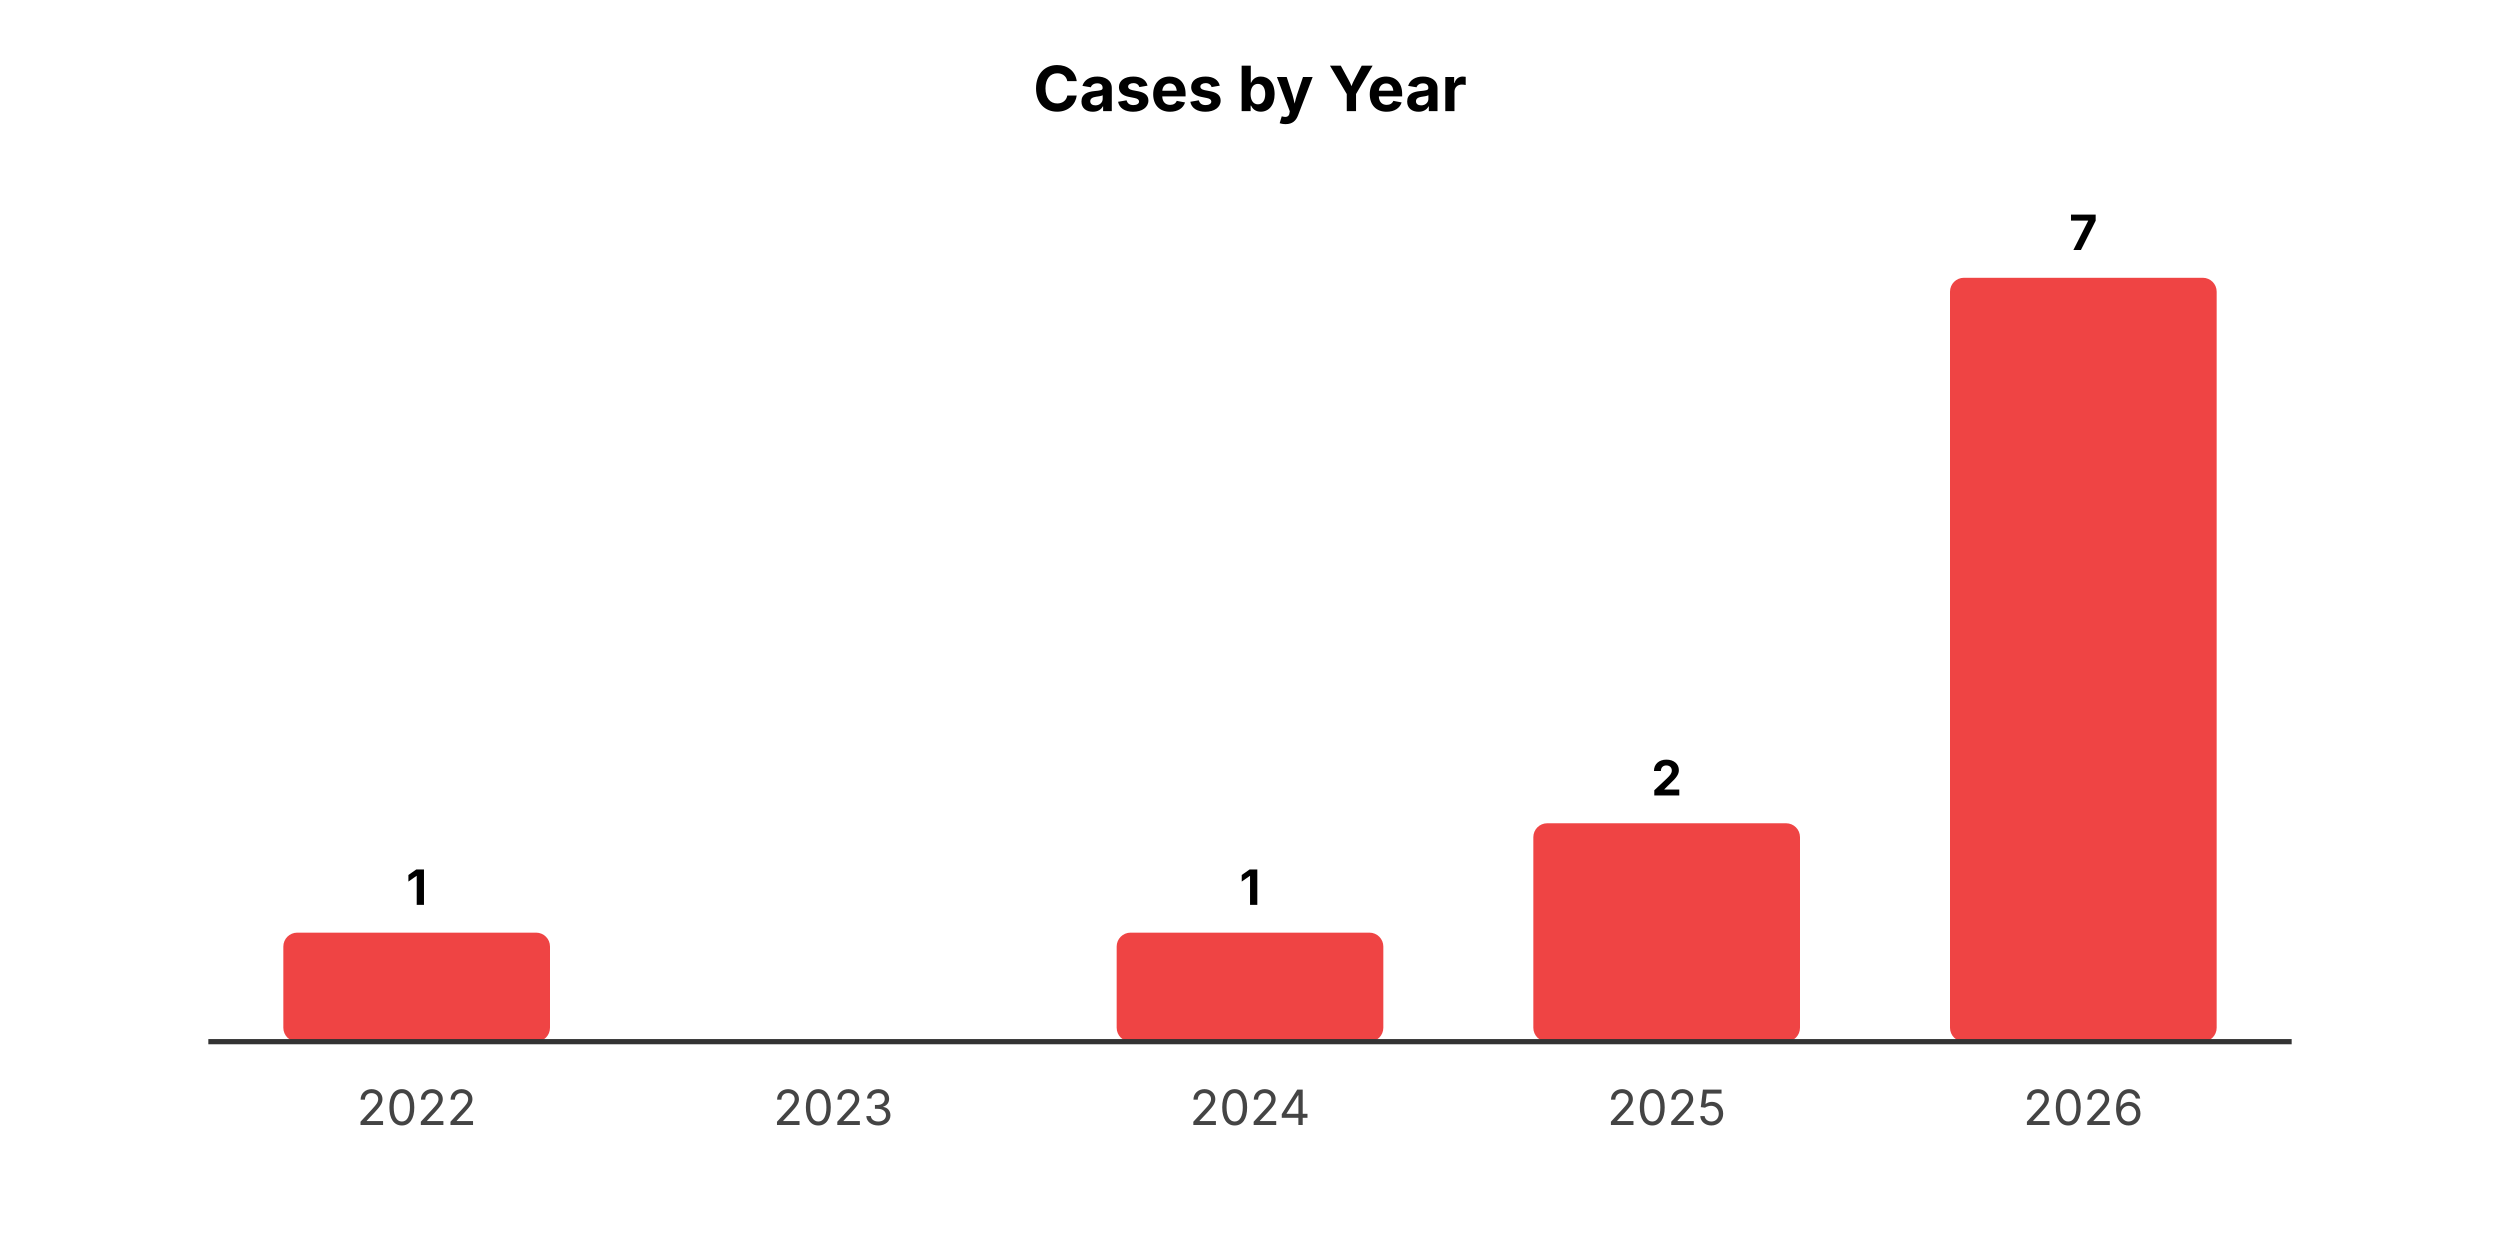
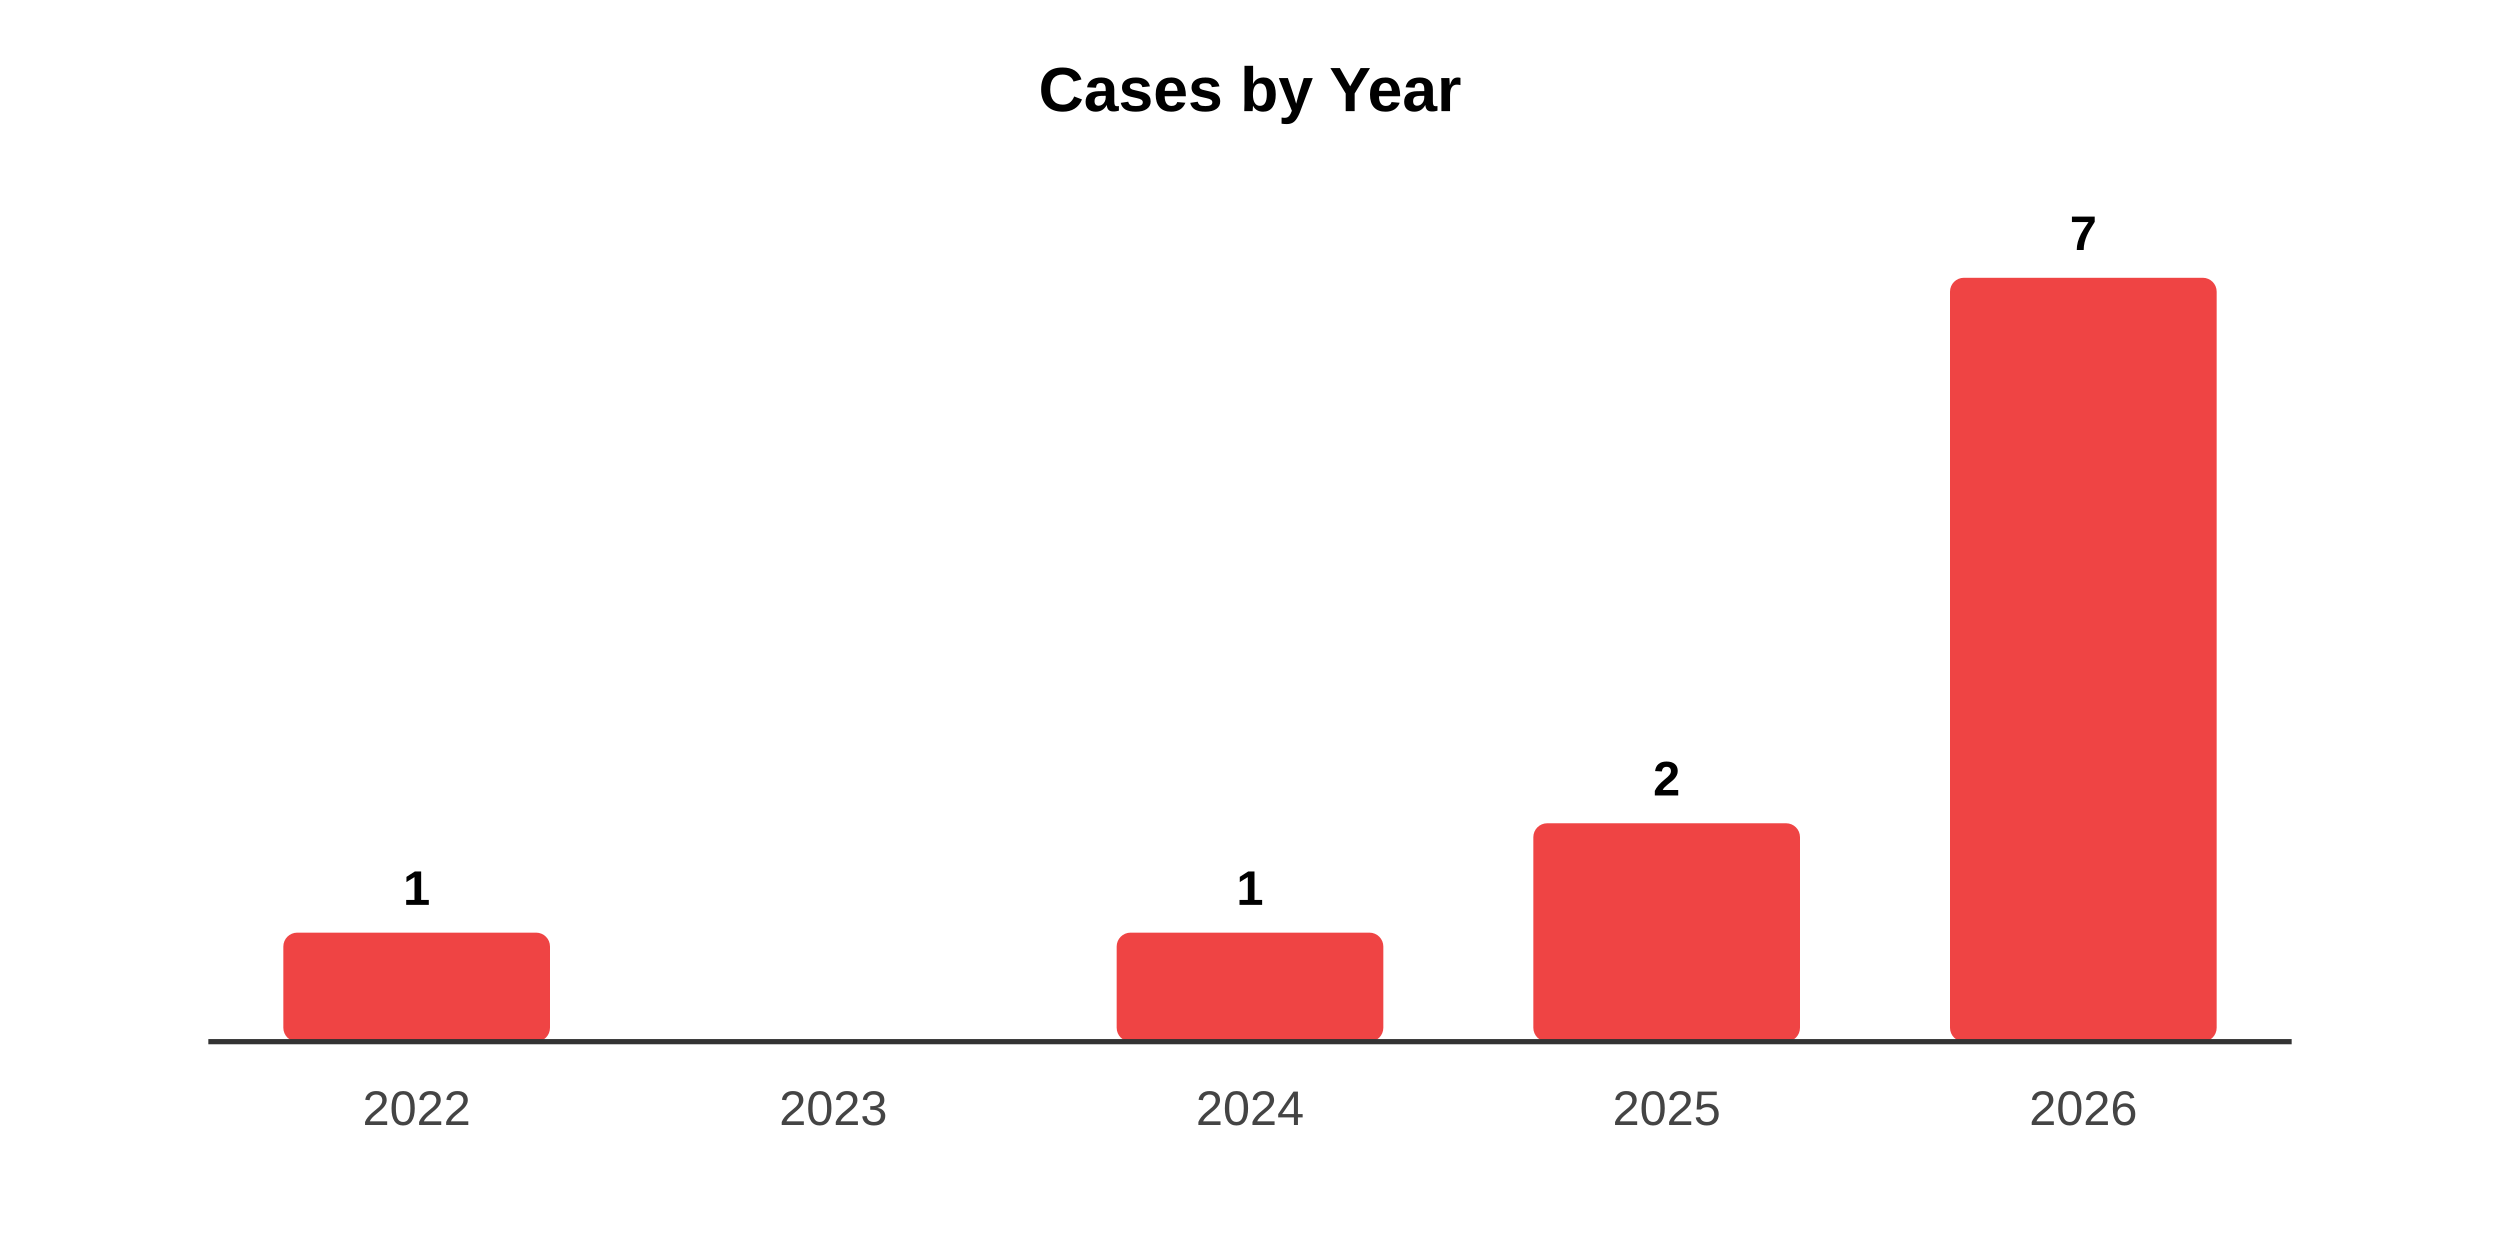
- <svg xmlns="http://www.w3.org/2000/svg" viewBox="0 0 720 360" font-family="-apple-system, system-ui, sans-serif">
+ <svg xmlns="http://www.w3.org/2000/svg" width="720" height="360" viewBox="0 0 720 360" preserveAspectRatio="xMidYMid meet" font-family="Arial, Helvetica, sans-serif">
  <text x="360.0" y="32" text-anchor="middle" font-size="18" font-weight="700">Cases by Year</text>
  <rect x="81.6" y="268.6" width="76.8" height="31.4" rx="4" fill="#ef4444" />
  <text x="120.0" y="260.6" text-anchor="middle" font-size="14" font-weight="700">1</text>
  <text x="120.0" y="324" text-anchor="middle" font-size="14" fill="#444">2022</text>
  <text x="240.0" y="324" text-anchor="middle" font-size="14" fill="#444">2023</text>
  <rect x="321.6" y="268.6" width="76.8" height="31.4" rx="4" fill="#ef4444" />
  <text x="360.0" y="260.6" text-anchor="middle" font-size="14" font-weight="700">1</text>
  <text x="360.0" y="324" text-anchor="middle" font-size="14" fill="#444">2024</text>
  <rect x="441.6" y="237.1" width="76.8" height="62.9" rx="4" fill="#ef4444" />
  <text x="480.0" y="229.1" text-anchor="middle" font-size="14" font-weight="700">2</text>
  <text x="480.0" y="324" text-anchor="middle" font-size="14" fill="#444">2025</text>
  <rect x="561.6" y="80.0" width="76.8" height="220.0" rx="4" fill="#ef4444" />
  <text x="600.0" y="72.0" text-anchor="middle" font-size="14" font-weight="700">7</text>
  <text x="600.0" y="324" text-anchor="middle" font-size="14" fill="#444">2026</text>
  <line x1="60" y1="300" x2="660" y2="300" stroke="#333" stroke-width="1.5" />
</svg>
